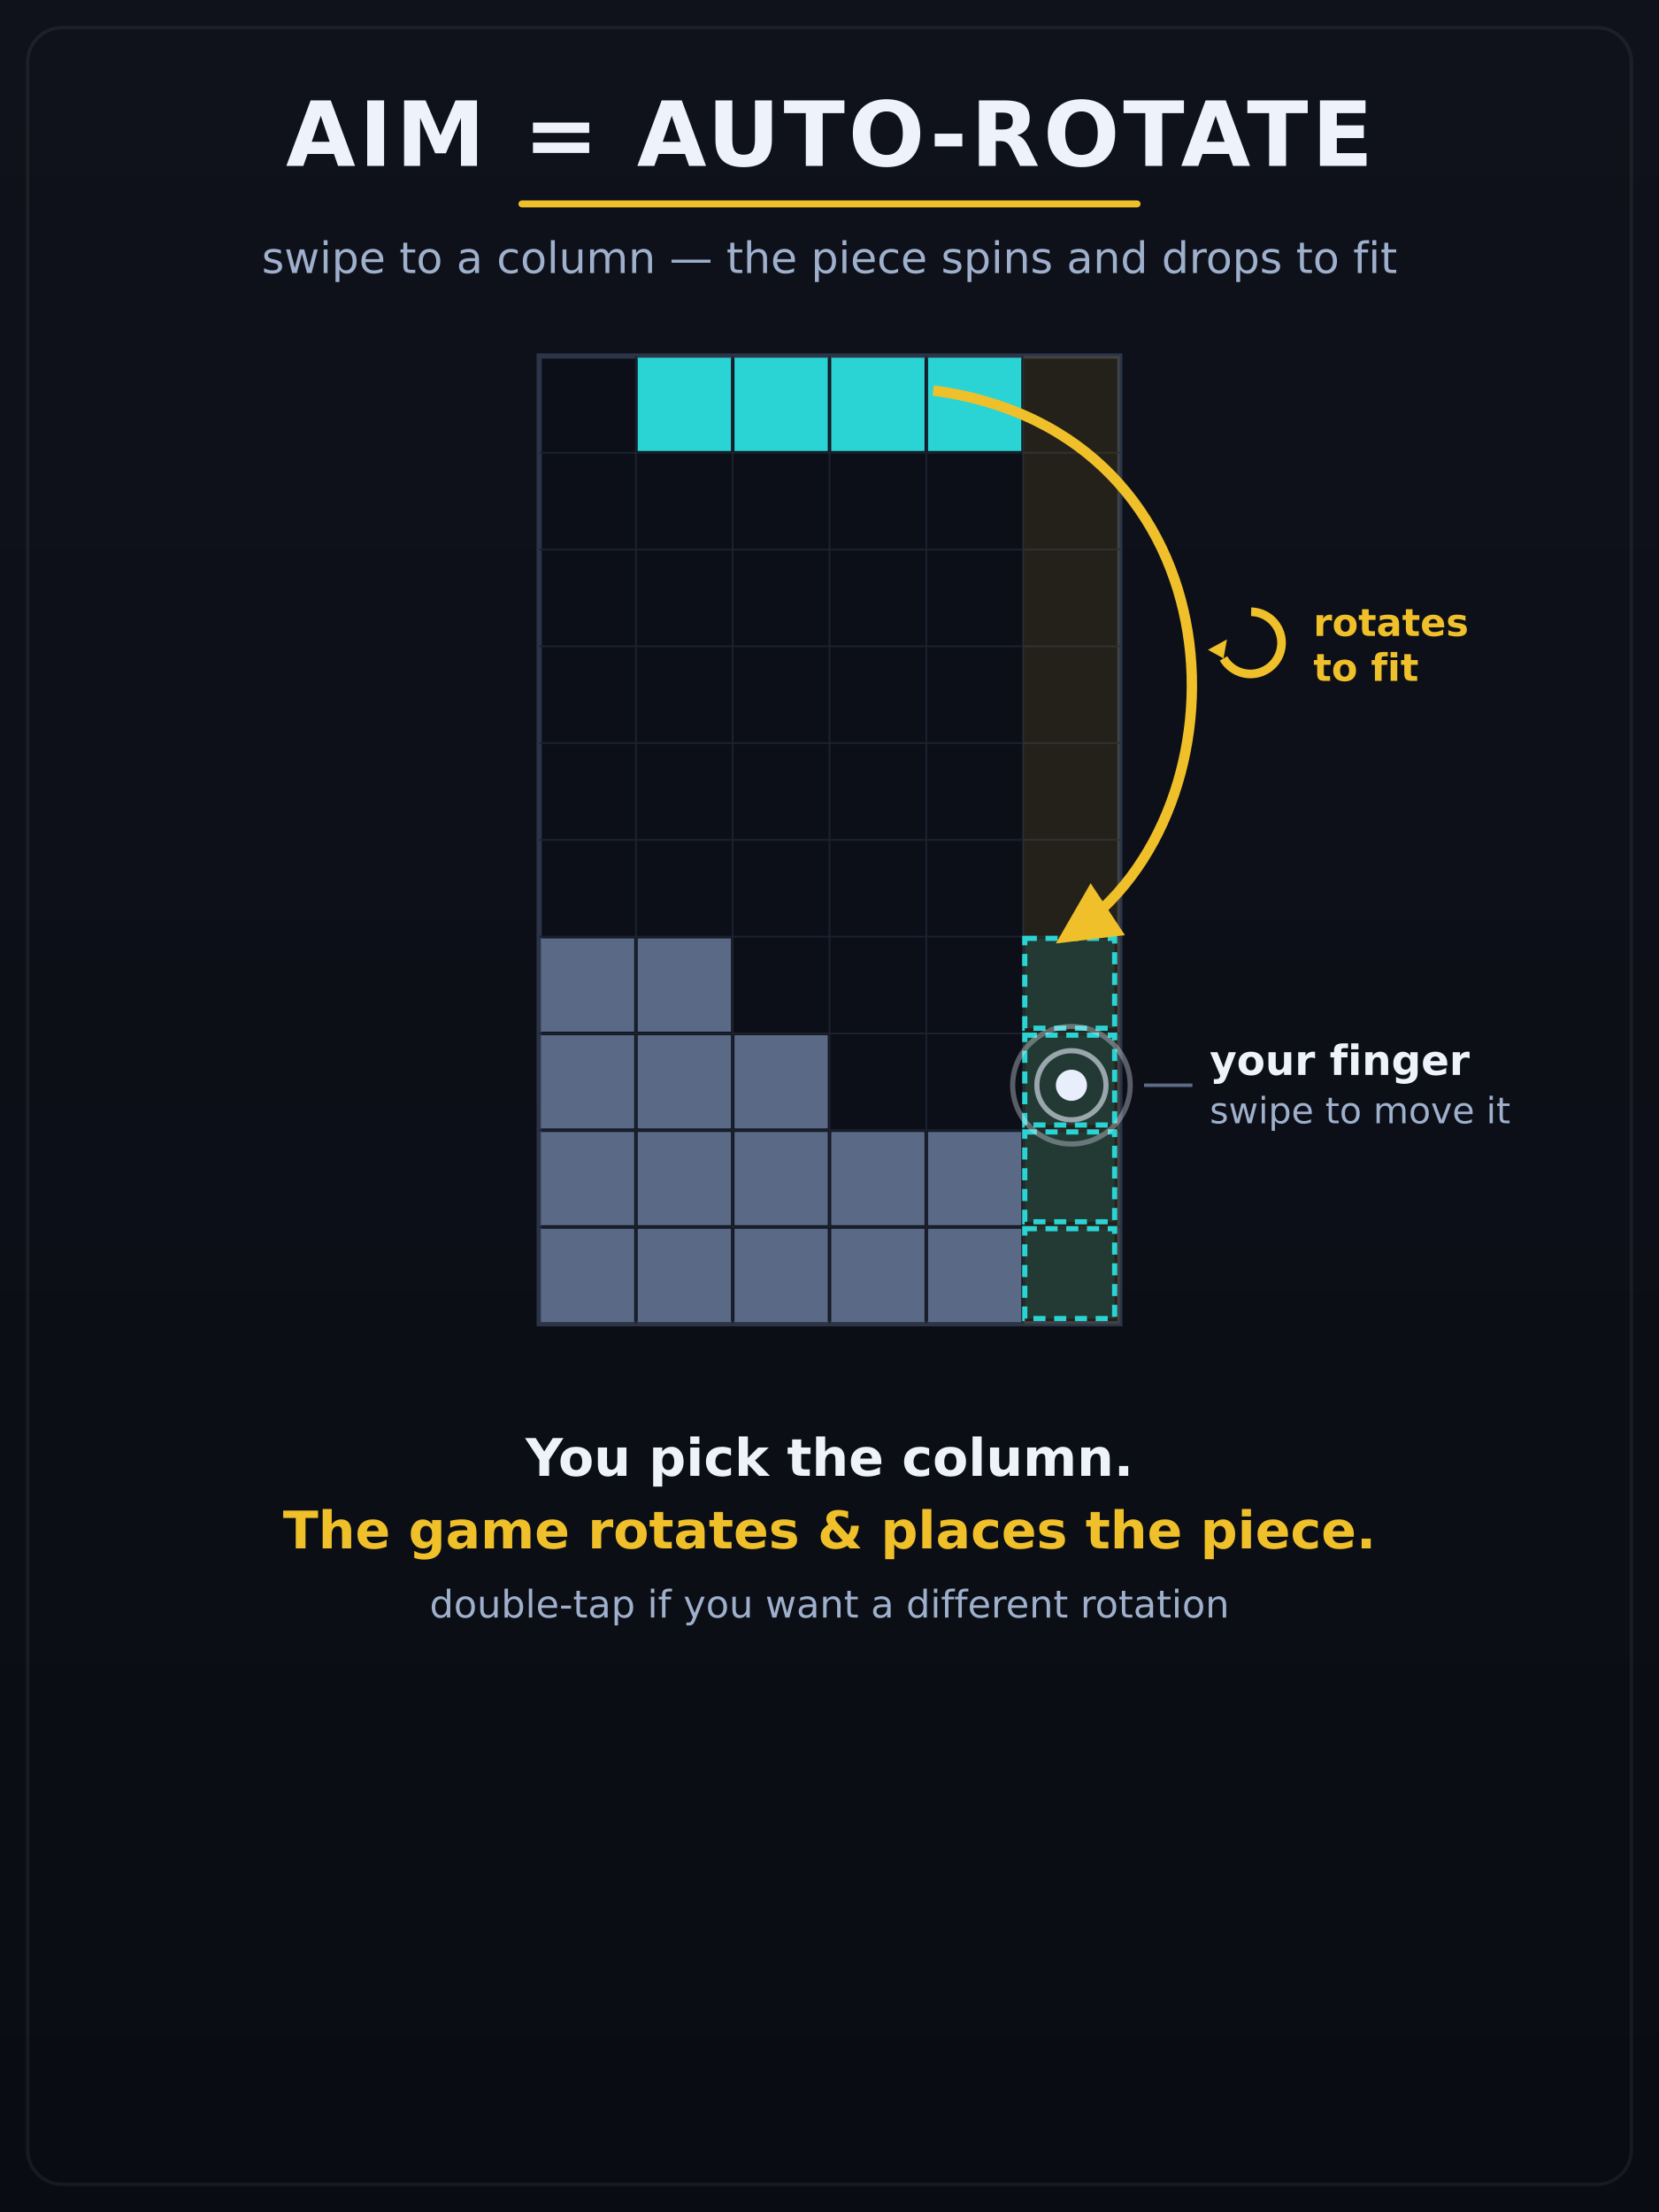
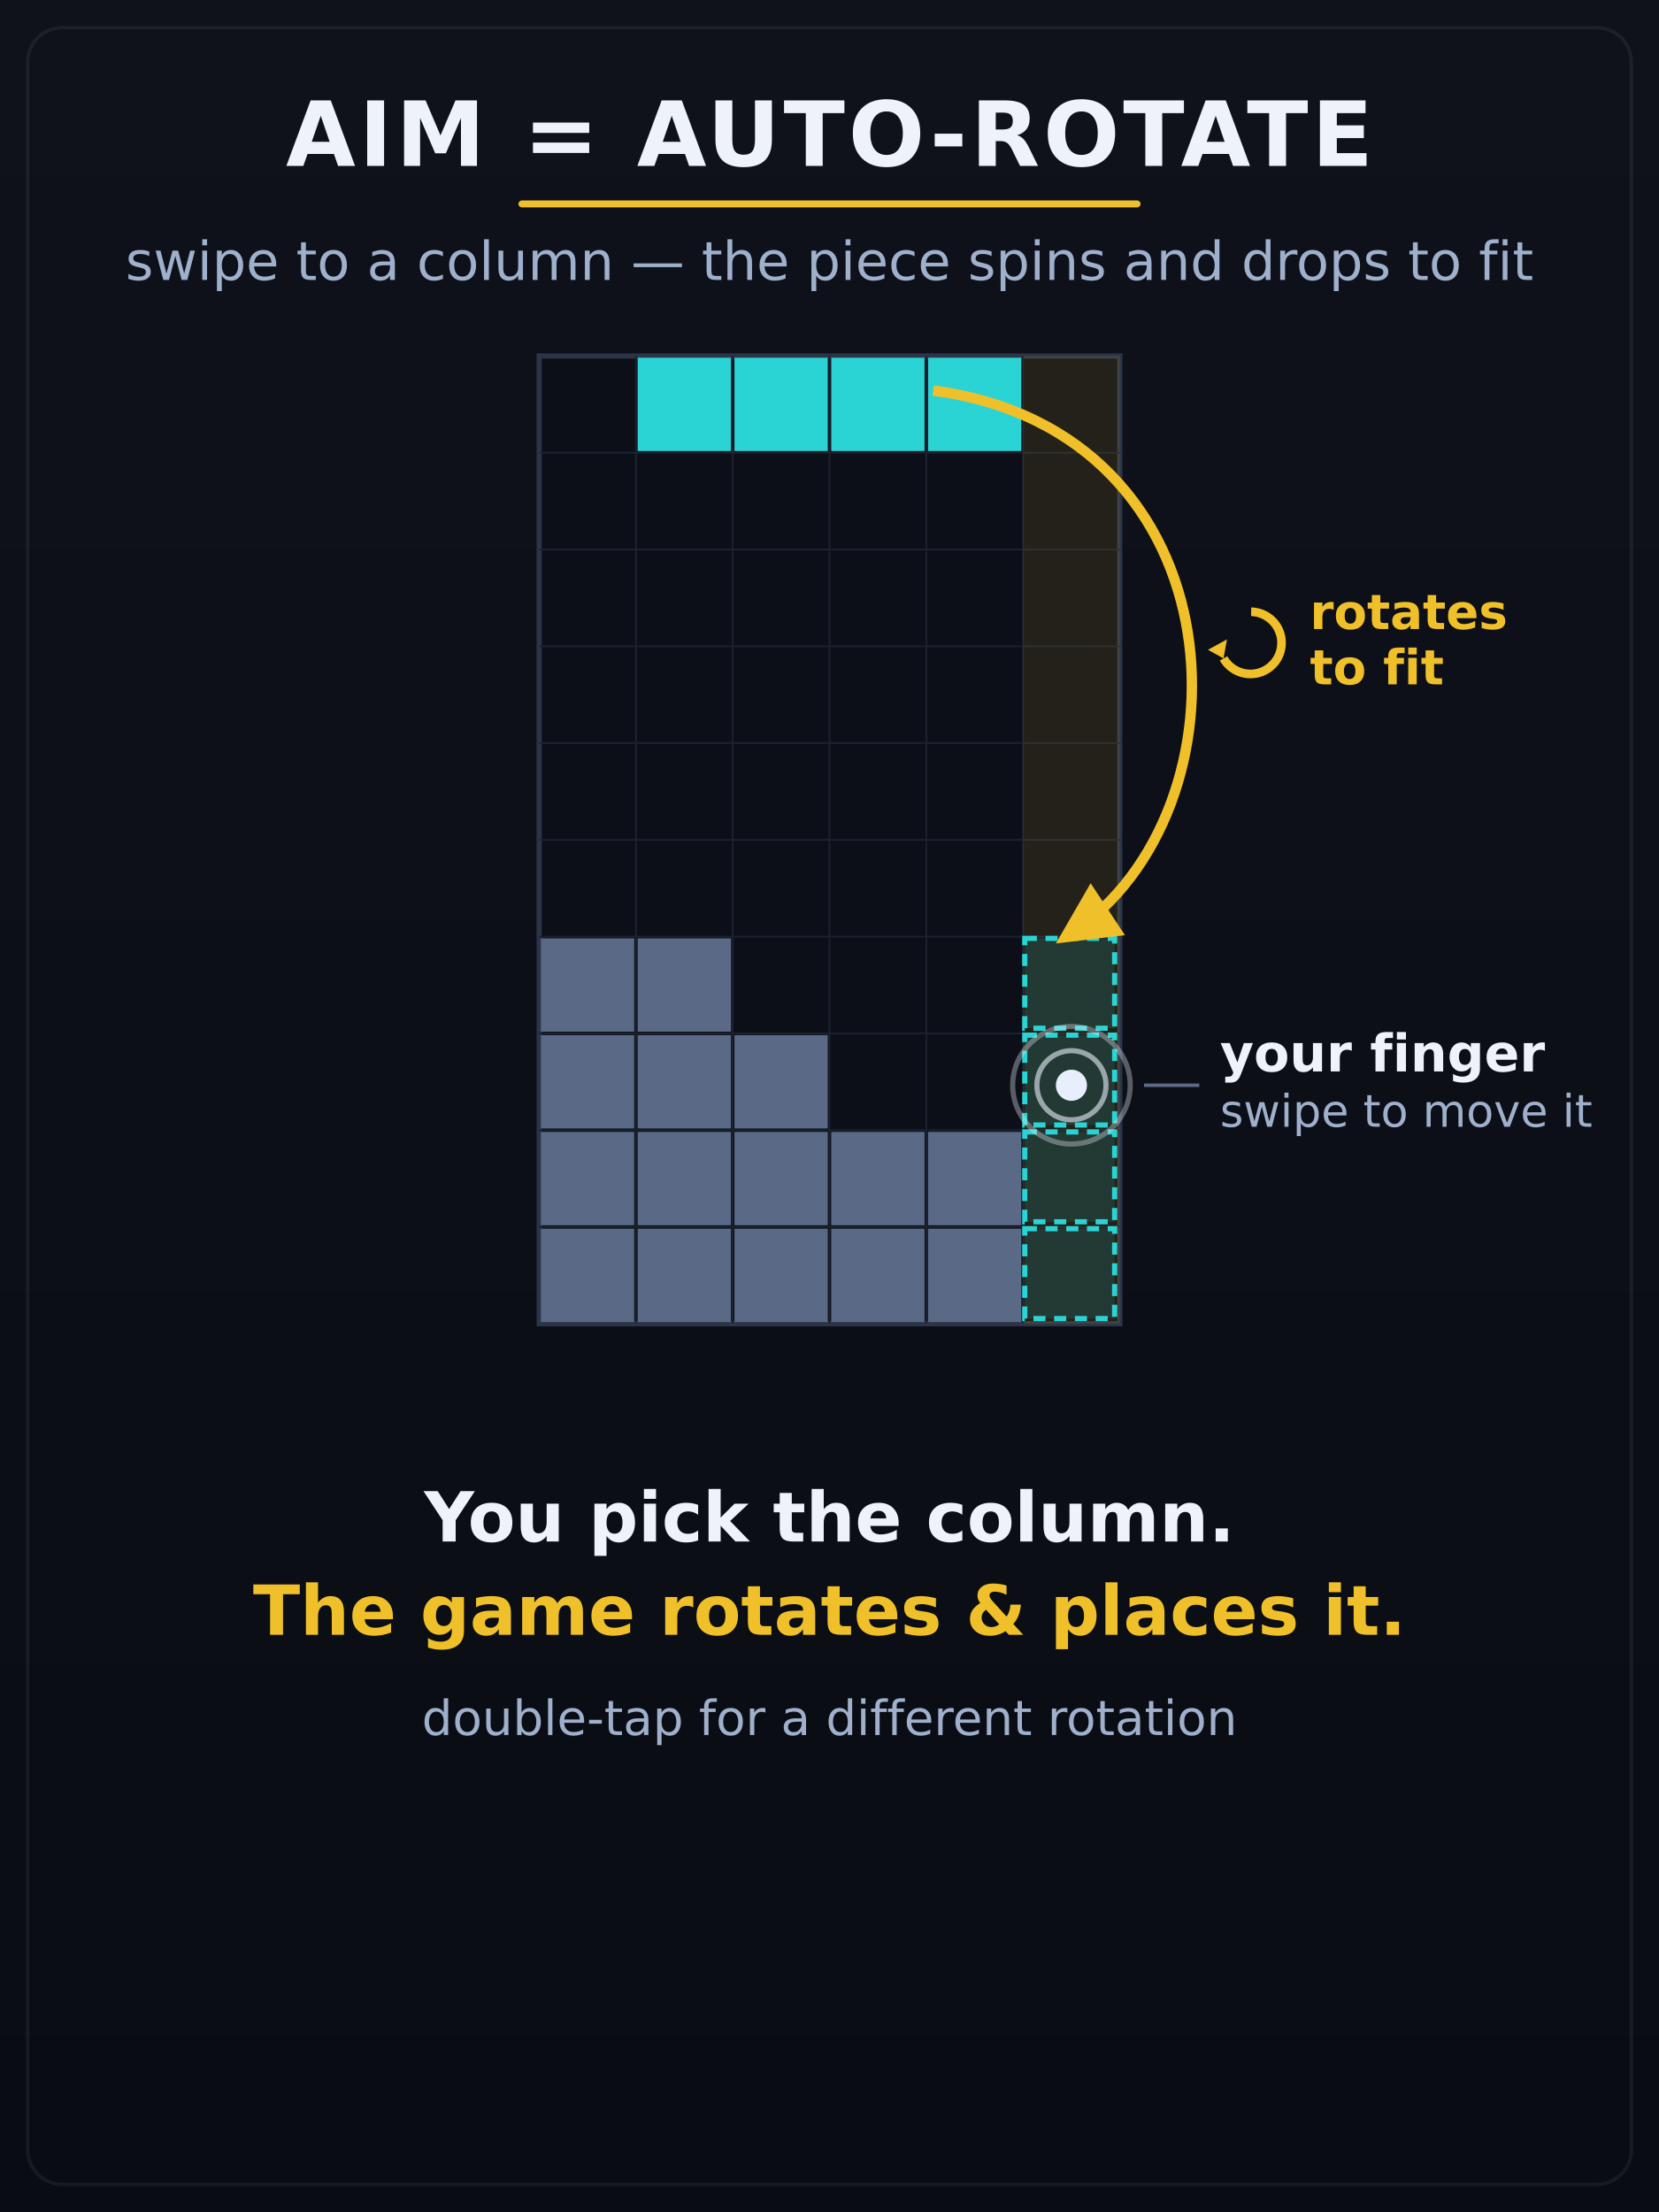
<svg xmlns="http://www.w3.org/2000/svg" width="960" height="1280" viewBox="0 0 960 1280" font-family="DejaVu Sans, 'Liberation Sans', sans-serif">
  <defs>
    <linearGradient id="bg" x1="0" y1="0" x2="0" y2="1">
      <stop offset="0" stop-color="#0f121b" />
      <stop offset="1" stop-color="#0a0c13" />
    </linearGradient>
    <marker id="arrow" viewBox="0 0 10 10" refX="7" refY="5" markerWidth="6" markerHeight="6" orient="auto-start-reverse">
      <path d="M0 0 L10 5 L0 10 z" fill="#f0c02a" />
    </marker>
  </defs>
  <rect width="960" height="1280" fill="url(#bg)" />
  <rect x="16" y="16" width="928" height="1248" rx="20" fill="none" stroke="#ffffff" stroke-opacity="0.06" stroke-width="2" />
  <text x="480" y="96" text-anchor="middle" font-size="52" font-weight="700" fill="#eef2fa" letter-spacing="2">AIM = AUTO-ROTATE</text>
  <rect x="300" y="116" width="360" height="4" rx="2" fill="#f0c02a" />
-   <text x="480" y="158" text-anchor="middle" font-size="25" fill="#9fb0cc">swipe to a column — the piece spins and drops to fit</text>
+   <text x="480" y="162" text-anchor="middle" font-size="31" fill="#9fb0cc">swipe to a column — the piece spins and drops to fit</text>
  <rect x="312" y="206" width="336" height="560" fill="#0c0f17" stroke="#2c3547" stroke-width="3" />
  <g stroke="#1b2230" stroke-width="1">
    <line x1="368" y1="206" x2="368" y2="766" />
    <line x1="424" y1="206" x2="424" y2="766" />
    <line x1="480" y1="206" x2="480" y2="766" />
    <line x1="536" y1="206" x2="536" y2="766" />
    <line x1="592" y1="206" x2="592" y2="766" />
    <line x1="312" y1="262" x2="648" y2="262" />
    <line x1="312" y1="318" x2="648" y2="318" />
    <line x1="312" y1="374" x2="648" y2="374" />
    <line x1="312" y1="430" x2="648" y2="430" />
    <line x1="312" y1="486" x2="648" y2="486" />
    <line x1="312" y1="542" x2="648" y2="542" />
    <line x1="312" y1="598" x2="648" y2="598" />
    <line x1="312" y1="654" x2="648" y2="654" />
    <line x1="312" y1="710" x2="648" y2="710" />
  </g>
  <rect x="592" y="206" width="56" height="560" fill="#f0c02a" fill-opacity="0.10" />
  <g fill="#5a6a86">
    <rect x="313" y="655" width="54" height="54" />
    <rect x="369" y="655" width="54" height="54" />
    <rect x="425" y="655" width="54" height="54" />
    <rect x="481" y="655" width="54" height="54" />
    <rect x="537" y="655" width="54" height="54" />
    <rect x="313" y="711" width="54" height="54" />
    <rect x="369" y="711" width="54" height="54" />
    <rect x="425" y="711" width="54" height="54" />
    <rect x="481" y="711" width="54" height="54" />
    <rect x="537" y="711" width="54" height="54" />
    <rect x="313" y="599" width="54" height="54" />
    <rect x="369" y="599" width="54" height="54" />
    <rect x="425" y="599" width="54" height="54" />
    <rect x="313" y="543" width="54" height="54" />
    <rect x="369" y="543" width="54" height="54" />
  </g>
  <g fill="#2ad4d4">
    <rect x="369" y="207" width="54" height="54" />
    <rect x="425" y="207" width="54" height="54" />
    <rect x="481" y="207" width="54" height="54" />
    <rect x="537" y="207" width="54" height="54" />
  </g>
  <g fill="#2ad4d4" fill-opacity="0.14" stroke="#2ad4d4" stroke-width="3" stroke-dasharray="7 5">
    <rect x="593" y="543" width="52" height="52" />
    <rect x="593" y="599" width="52" height="52" />
    <rect x="593" y="655" width="52" height="52" />
    <rect x="593" y="711" width="52" height="52" />
  </g>
  <path d="M540 226 C 720 250, 726 470, 620 540" fill="none" stroke="#f0c02a" stroke-width="6" marker-end="url(#arrow)" />
  <g transform="translate(724 372)">
    <path d="M0 -18 A 18 18 0 1 1 -16 9" fill="none" stroke="#f0c02a" stroke-width="5" />
    <path d="M-16 9 l -9 -5 l 11 -6 z" fill="#f0c02a" />
  </g>
-   <text x="760" y="368" font-size="22" font-weight="700" fill="#f0c02a">rotates</text>
-   <text x="760" y="394" font-size="22" font-weight="700" fill="#f0c02a">to fit</text>
+   <text x="758" y="364" font-size="28" font-weight="700" fill="#f0c02a">rotates</text>
+   <text x="758" y="396" font-size="28" font-weight="700" fill="#f0c02a">to fit</text>
  <g>
    <circle cx="620" cy="628" r="34" fill="none" stroke="#e8eefc" stroke-opacity="0.35" stroke-width="3" />
    <circle cx="620" cy="628" r="20" fill="none" stroke="#e8eefc" stroke-opacity="0.6" stroke-width="3" />
    <circle cx="620" cy="628" r="9" fill="#e8eefc" />
  </g>
-   <path d="M690 628 L 662 628" stroke="#5c6b86" stroke-width="2" />
-   <text x="700" y="622" font-size="24" font-weight="700" fill="#eef2fa">your finger</text>
-   <text x="700" y="650" font-size="21" fill="#9fb0cc">swipe to move it</text>
-   <text x="480" y="854" text-anchor="middle" font-size="30" font-weight="700" fill="#eef2fa">You pick the column.</text>
-   <text x="480" y="896" text-anchor="middle" font-size="30" font-weight="700" fill="#f0c02a">The game rotates &amp; places the piece.</text>
-   <text x="480" y="936" text-anchor="middle" font-size="22" fill="#9fb0cc">double-tap if you want a different rotation</text>
+   <path d="M694 628 L 662 628" stroke="#5c6b86" stroke-width="2" />
+   <text x="706" y="620" font-size="30" font-weight="700" fill="#eef2fa">your finger</text>
+   <text x="706" y="652" font-size="26" fill="#9fb0cc">swipe to move it</text>
+   <text x="480" y="892" text-anchor="middle" font-size="40" font-weight="700" fill="#eef2fa">You pick the column.</text>
+   <text x="480" y="946" text-anchor="middle" font-size="40" font-weight="700" fill="#f0c02a">The game rotates &amp; places it.</text>
+   <text x="480" y="1004" text-anchor="middle" font-size="28" fill="#9fb0cc">double-tap for a different rotation</text>
</svg>
